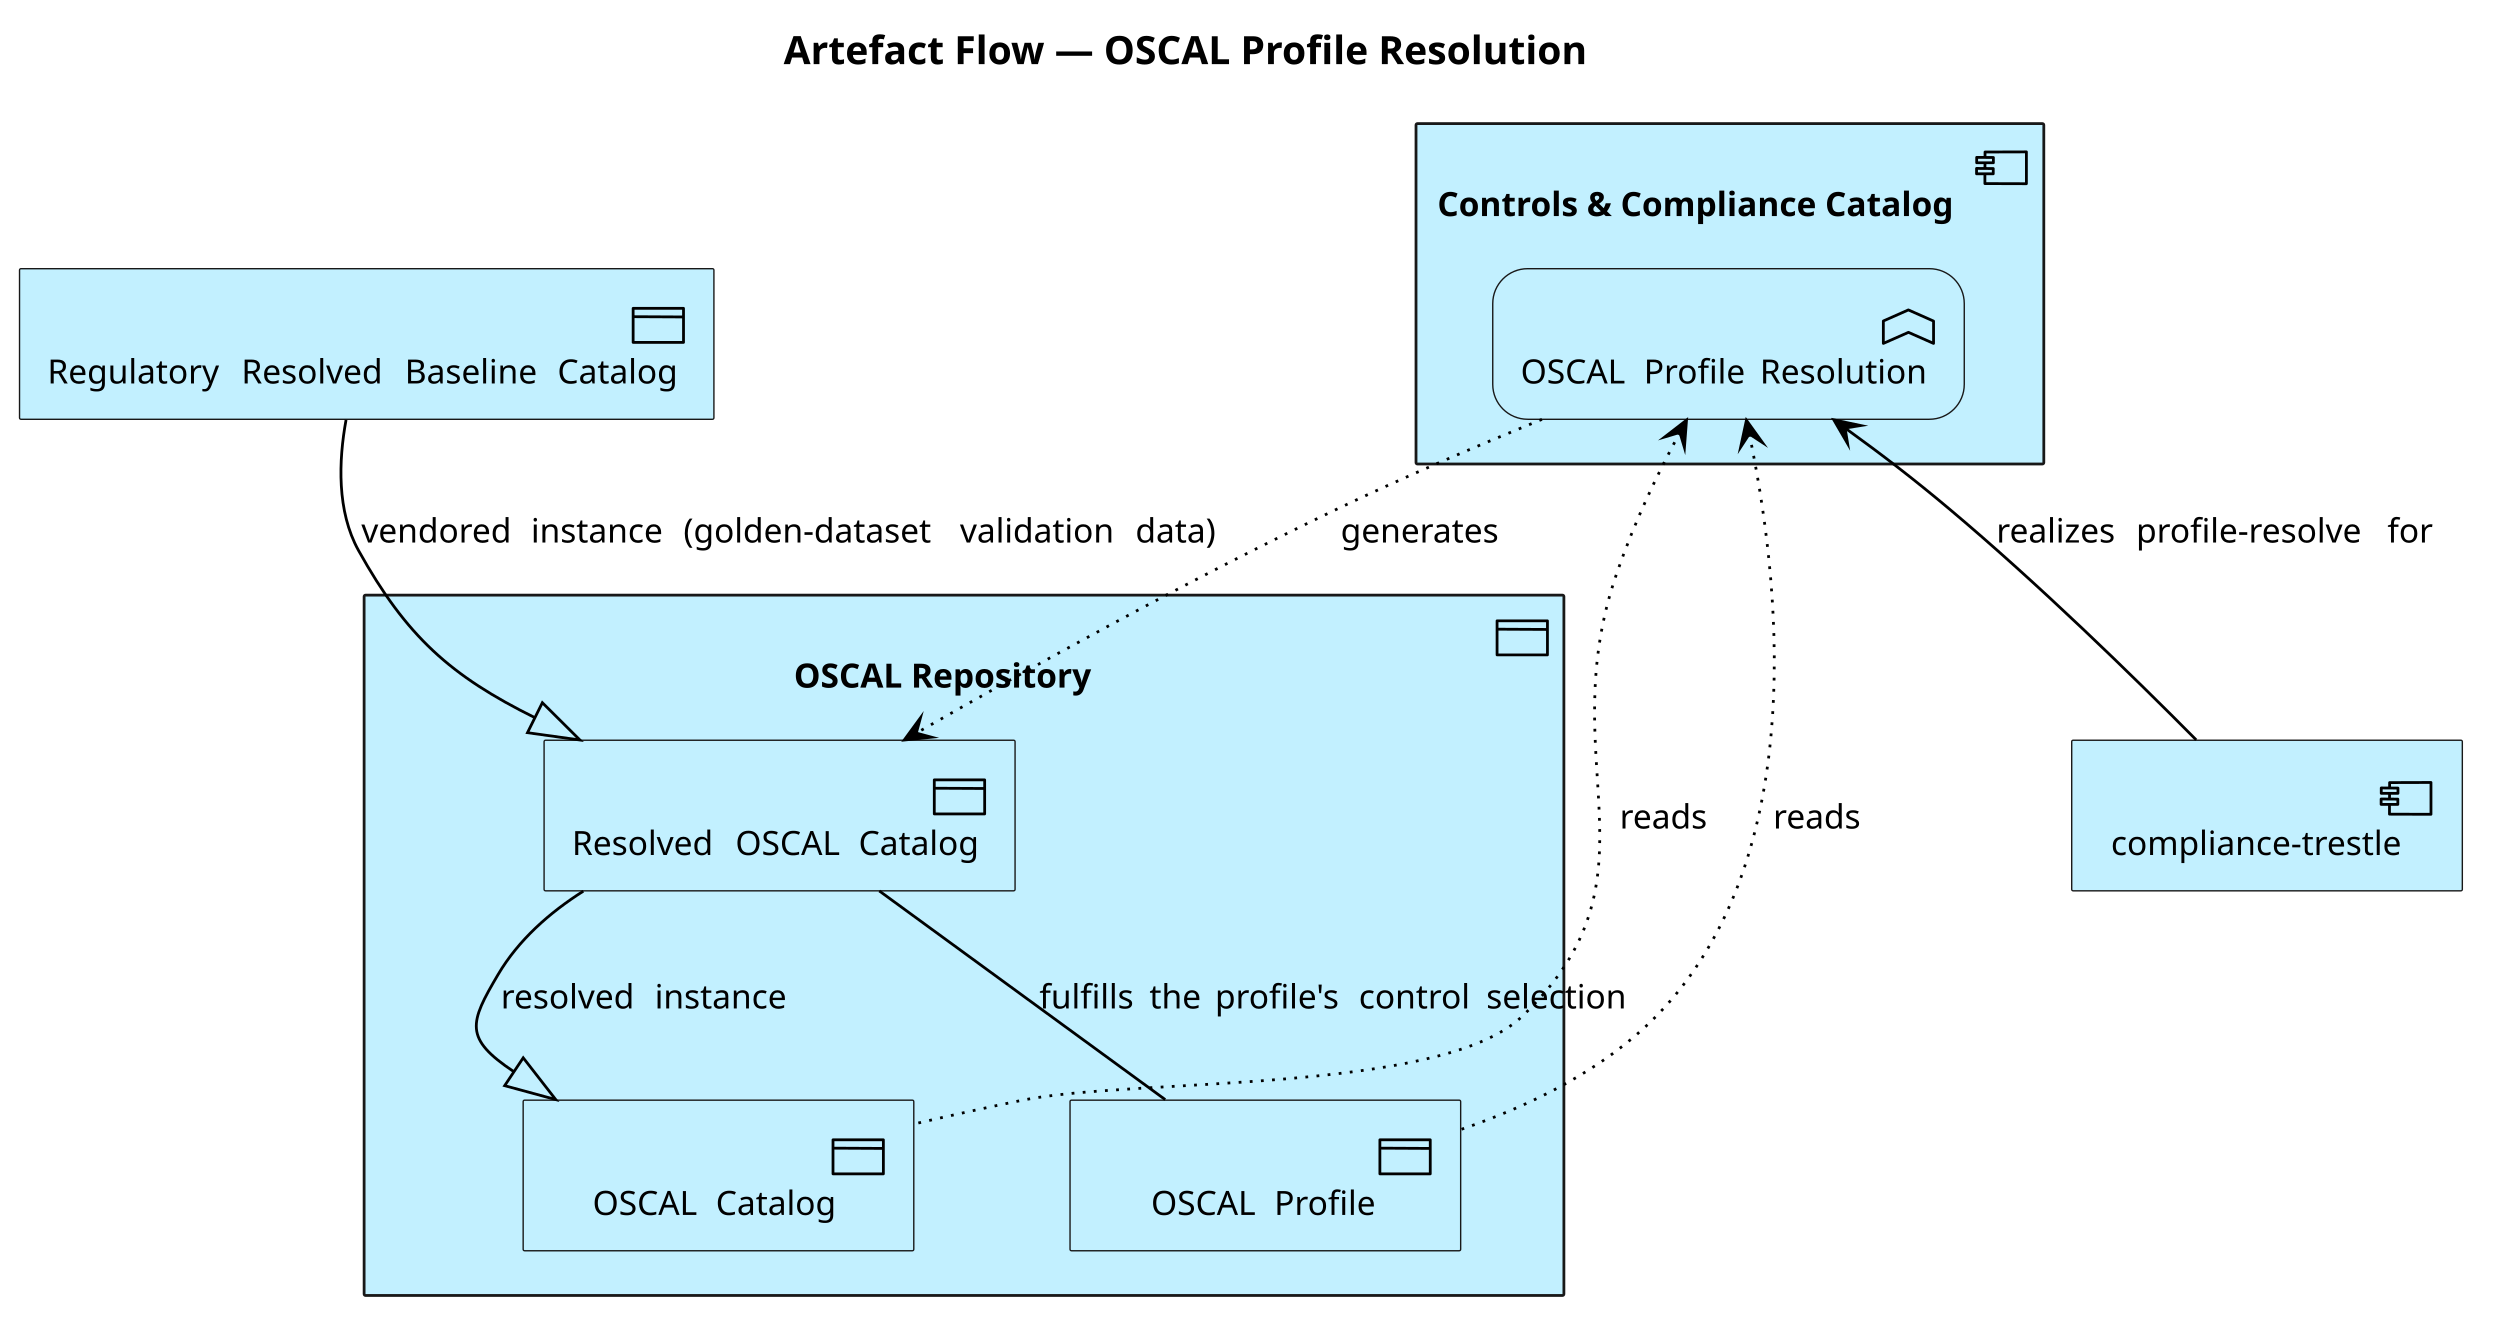
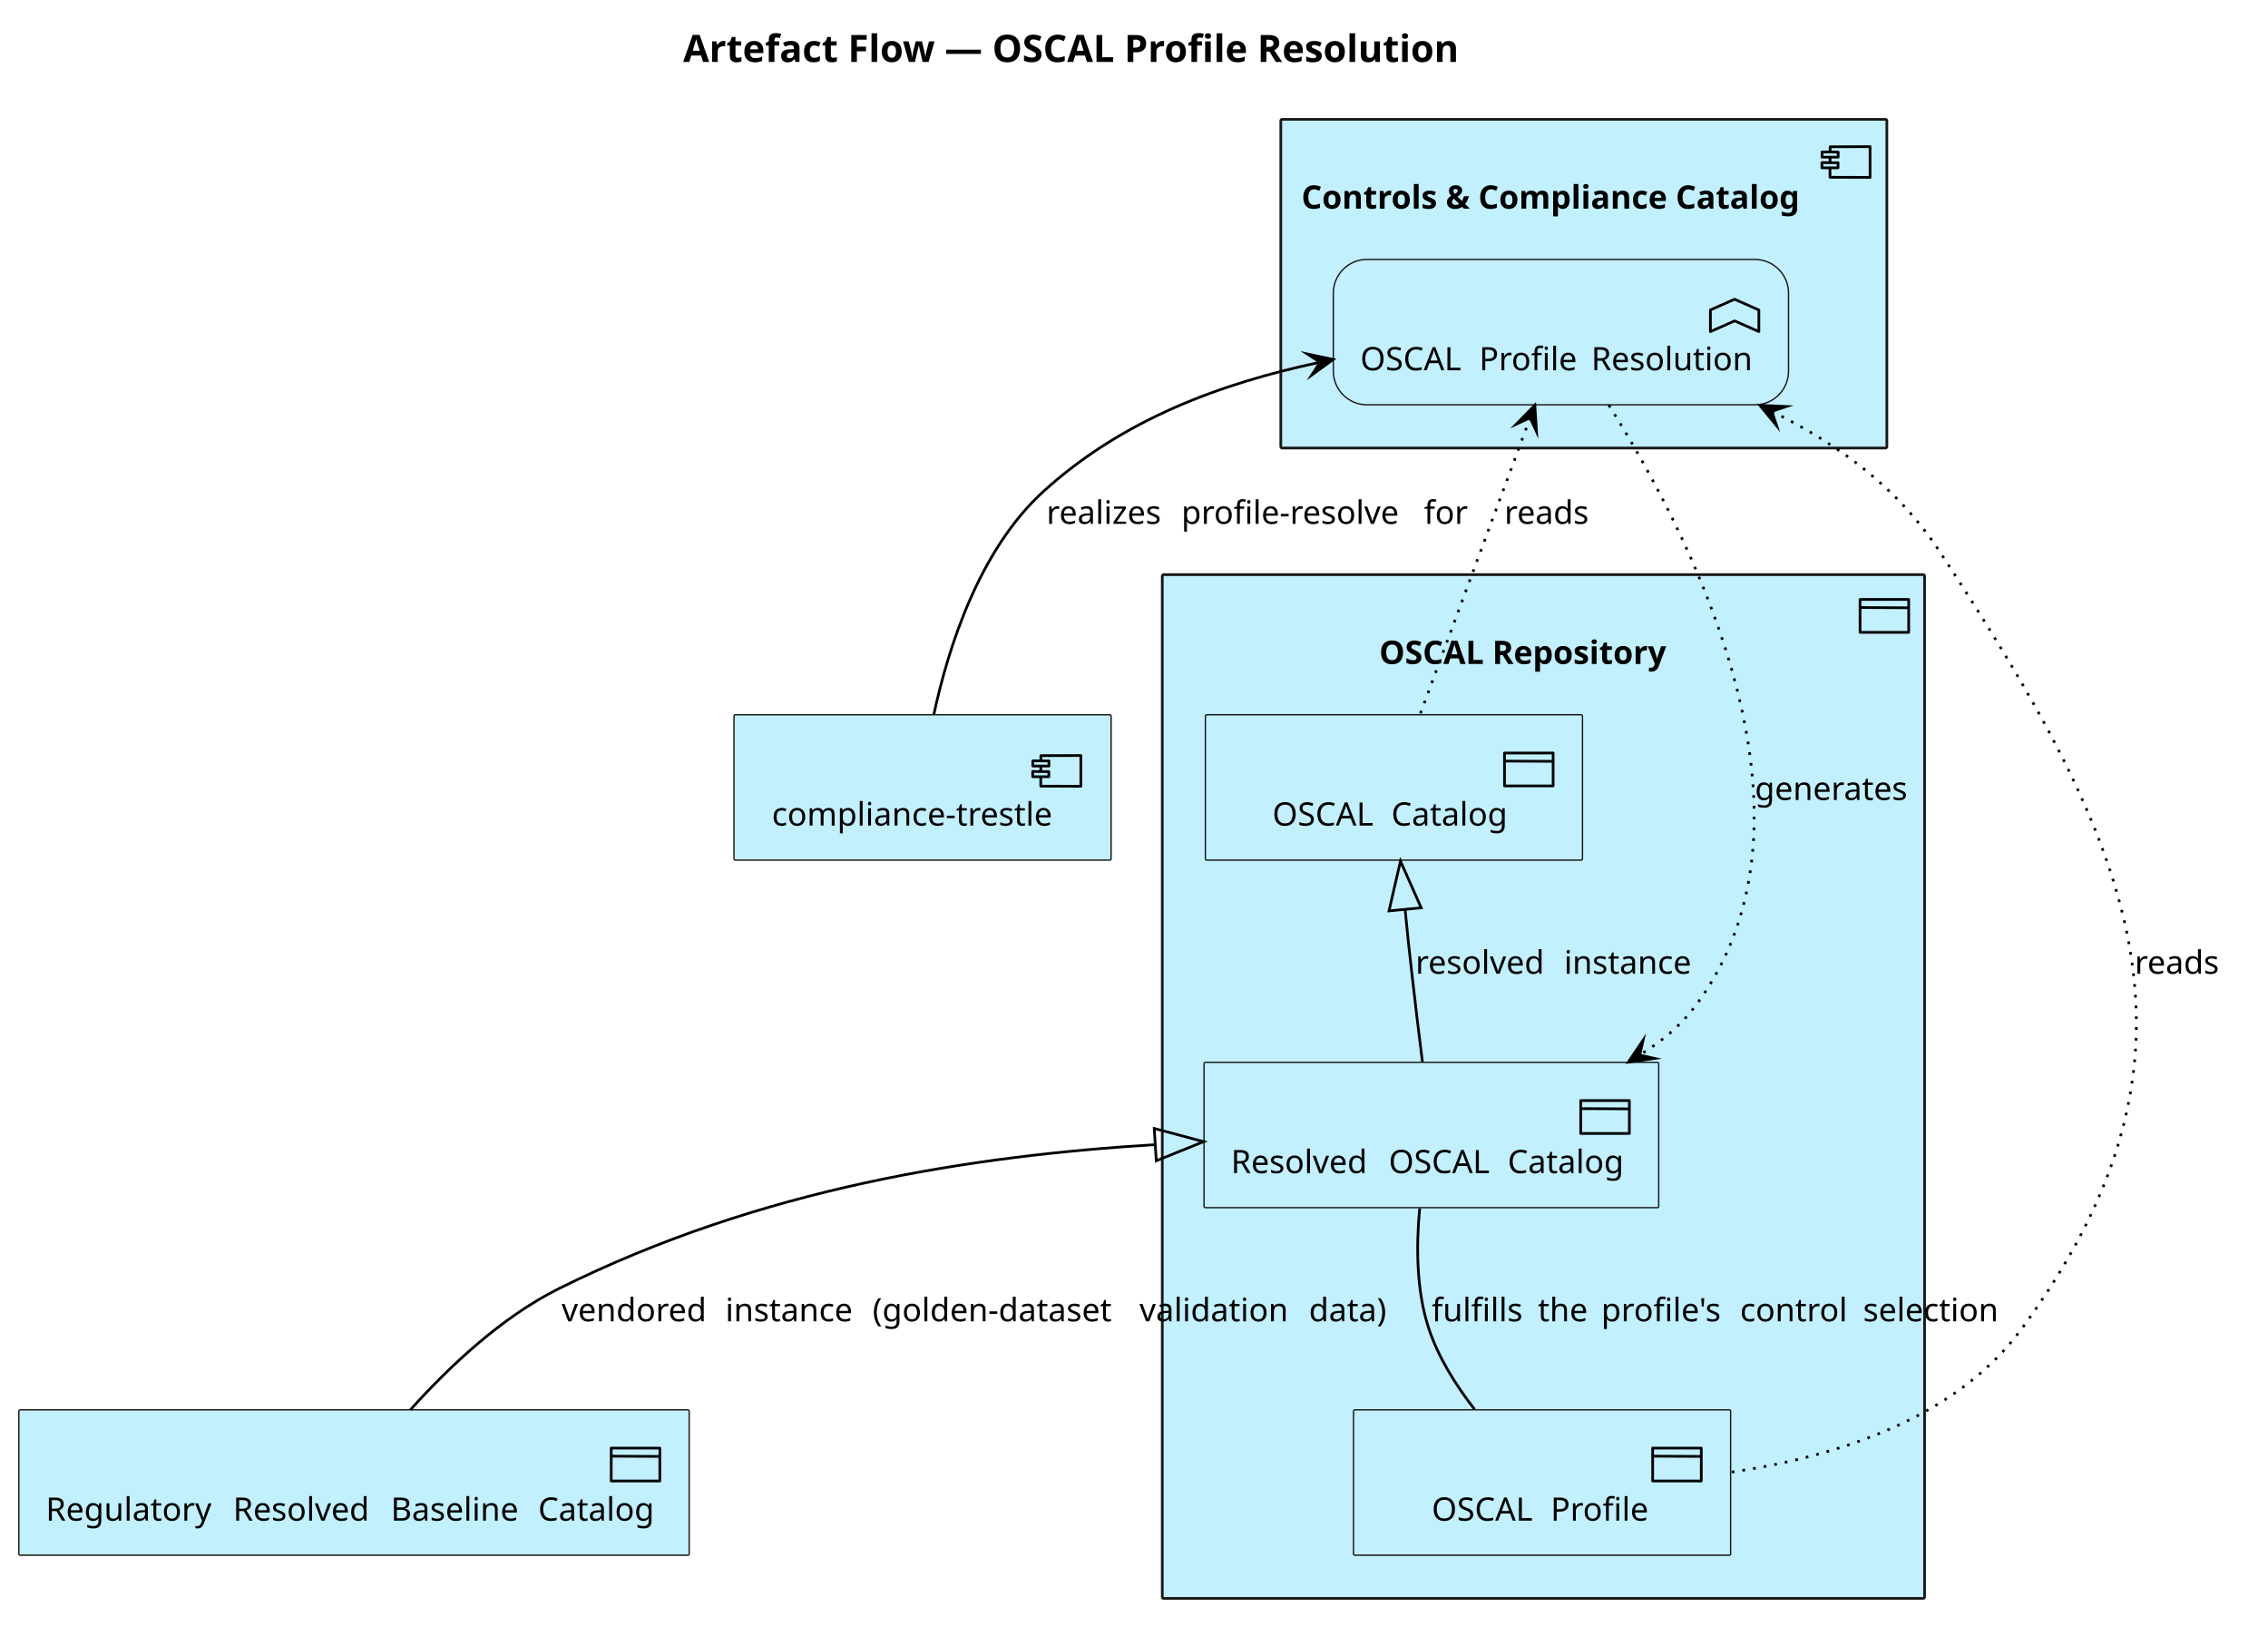
- <svg xmlns="http://www.w3.org/2000/svg" version="1.1" data-diagram-type="DESCRIPTION" style="width:896px;height:478px;background:#FFFFFF;" width="896px" height="478px" viewBox="0 0 896 478" zoomAndPan="magnify" preserveAspectRatio="none" contentStyleType="text/css">
+ <svg xmlns="http://www.w3.org/2000/svg" version="1.1" data-diagram-type="DESCRIPTION" style="width:842px;height:607px;background:#FFFFFF;" width="842px" height="607px" viewBox="0 0 842 607" zoomAndPan="magnify" preserveAspectRatio="none" contentStyleType="text/css">
  <defs />
  <g font-family="sans-serif" lengthAdjust="spacing">
    <g class="title" data-source-line="3">
-       <text x="280.855" y="22.995" fill="#000" font-size="14" textLength="327.79" font-weight="700">Artefact Flow — OSCAL Profile Resolution</text>
+       <text x="253.625" y="22.995" fill="#000" font-size="14" textLength="327.79" font-weight="700">Artefact Flow — OSCAL Profile Resolution</text>
    </g>
    <g class="cluster" data-qualified-name="e_ide4bef3733af65a" id="ent0001" data-source-line="167">
-       <rect x="507.5" y="44.297" width="225" height="122" fill="#C2F0FF" style="stroke:#181818;stroke-width:1;" rx="0.5" ry="0.5" />
-       <path d="M726.26,53.936 L711.434,53.983 A0.5,0.5 0 0 0 710.934,54.483 L710.934,55.92 L708.446,55.901 A0.5,0.5 0 0 0 707.942,56.401 L707.942,58.336 A0.5,0.5 0 0 0 708.442,58.836 L710.922,58.836 L710.899,59.879 L708.399,59.859 A0.5,0.5 0 0 0 707.895,60.36 L707.895,62.295 A0.5,0.5 0 0 0 708.395,62.795 L710.887,62.795 L710.887,65.797 A0.5,0.5 0 0 0 711.388,66.297 L726.261,66.344 A0.5,0.5 0 0 0 726.762,65.844 L726.762,54.436 A0.5,0.5 0 0 0 726.261,53.936 M725.762,54.938 L725.762,65.342 L711.887,65.299 L711.887,62.795 L714.381,62.795 A0.5,0.5 0 0 0 714.881,62.295 L714.881,60.407 A0.5,0.5 0 0 0 714.385,59.907 L711.899,59.887 L711.922,58.836 L714.428,58.836 A0.5,0.5 0 0 0 714.928,58.336 L714.928,56.447 A0.5,0.5 0 0 0 714.432,55.948 L711.934,55.928 L711.934,54.981 M708.942,56.905 L713.928,56.943 L713.928,57.836 L708.942,57.836 M708.895,60.864 L713.881,60.903 L713.881,61.795 L708.895,61.795" fill="#000" />
-       <text x="515.152" y="77.436" fill="#000" font-size="12" textLength="209.695" font-weight="700" font-family="Verdana">Controls &amp; Compliance Catalog</text>
+       <rect x="475.5" y="44.297" width="225" height="122" fill="#C2F0FF" style="stroke:#181818;stroke-width:1;" rx="0.5" ry="0.5" />
+       <path d="M694.26,53.936 L679.434,53.983 A0.5,0.5 0 0 0 678.934,54.483 L678.934,55.92 L676.446,55.901 A0.5,0.5 0 0 0 675.942,56.401 L675.942,58.336 A0.5,0.5 0 0 0 676.442,58.836 L678.922,58.836 L678.899,59.879 L676.399,59.859 A0.5,0.5 0 0 0 675.895,60.36 L675.895,62.295 A0.5,0.5 0 0 0 676.395,62.795 L678.887,62.795 L678.887,65.797 A0.5,0.5 0 0 0 679.388,66.297 L694.261,66.344 A0.5,0.5 0 0 0 694.762,65.844 L694.762,54.436 A0.5,0.5 0 0 0 694.261,53.936 M693.762,54.938 L693.762,65.342 L679.887,65.299 L679.887,62.795 L682.381,62.795 A0.5,0.5 0 0 0 682.881,62.295 L682.881,60.407 A0.5,0.5 0 0 0 682.385,59.907 L679.899,59.887 L679.922,58.836 L682.428,58.836 A0.5,0.5 0 0 0 682.928,58.336 L682.928,56.447 A0.5,0.5 0 0 0 682.432,55.948 L679.934,55.928 L679.934,54.981 M676.942,56.905 L681.928,56.943 L681.928,57.836 L676.942,57.836 M676.895,60.864 L681.881,60.903 L681.881,61.795 L676.895,61.795" fill="#000" />
+       <text x="483.152" y="77.436" fill="#000" font-size="12" textLength="209.695" font-weight="700" font-family="Verdana">Controls &amp; Compliance Catalog</text>
    </g>
    <g class="cluster" data-qualified-name="e_idb18c37abc9ff51" id="ent0003" data-source-line="195">
-       <rect x="130.5" y="213.297" width="430" height="251" fill="#C2F0FF" style="stroke:#181818;stroke-width:1;" rx="0.5" ry="0.5" />
-       <path d="M536.55,222.007 A0.5,0.5 0 0 0 536.05,222.507 L536.05,234.715 A0.5,0.5 0 0 0 536.55,235.214 L554.603,235.214 A0.5,0.5 0 0 0 555.103,234.715 L555.103,222.507 A0.5,0.5 0 0 0 554.603,222.007 M537.05,223.007 L554.103,223.007 L554.103,225.092 L537.05,225.003 M537.05,226.003 L554.103,226.092 L554.103,234.214 L537.05,234.214" fill="#000" />
-       <text x="284.524" y="246.436" fill="#000" font-size="12" textLength="121.951" font-weight="700" font-family="Verdana">OSCAL Repository</text>
+       <rect x="431.5" y="213.297" width="283" height="380" fill="#C2F0FF" style="stroke:#181818;stroke-width:1;" rx="0.5" ry="0.5" />
+       <path d="M690.55,222.007 A0.5,0.5 0 0 0 690.05,222.507 L690.05,234.715 A0.5,0.5 0 0 0 690.55,235.214 L708.603,235.214 A0.5,0.5 0 0 0 709.103,234.715 L709.103,222.507 A0.5,0.5 0 0 0 708.603,222.007 M691.05,223.007 L708.103,223.007 L708.103,225.092 L691.05,225.003 M691.05,226.003 L708.103,226.092 L708.103,234.214 L691.05,234.214" fill="#000" />
+       <text x="512.024" y="246.436" fill="#000" font-size="12" textLength="121.951" font-weight="700" font-family="Verdana">OSCAL Repository</text>
    </g>
    <g class="entity" data-qualified-name="e_ide4bef3733af65a.e_id9395f0bc80c955" id="ent0002" data-source-line="176">
-       <rect x="535" y="96.297" width="168.992" height="53.969" fill="#C2F0FF" style="stroke:#181818;stroke-width:0.5;" rx="12.5" ry="12.5" />
-       <path d="M683.751,110.617 L674.788,114.586 A0.5,0.5 0 0 0 674.491,115.043 L674.491,123.08 A0.5,0.5 0 0 0 675.193,123.537 L683.987,119.658 L692.78,123.537 A0.5,0.5 0 0 0 693.484,123.08 L693.484,115.076 A0.5,0.5 0 0 0 693.185,114.619 L684.157,110.617 A0.5,0.5 0 0 0 683.751,110.617 M683.954,111.621 L692.484,115.4 L692.484,122.314 L684.189,118.654 A0.5,0.5 0 0 0 683.784,118.654 L675.491,122.314 L675.491,115.369" fill="#000" />
-       <text x="545" y="137.436" fill="#000" font-size="12" textLength="40.336" font-family="Verdana">OSCAL</text>
-       <text x="585.336" y="137.436" fill="#000" font-size="12" font-family="Verdana"> </text>
-       <text x="589.15" y="137.436" fill="#000" font-size="12" textLength="37.787" font-family="Verdana">Profile</text>
-       <text x="626.938" y="137.436" fill="#000" font-size="12" font-family="Verdana"> </text>
-       <text x="630.752" y="137.436" fill="#000" font-size="12" textLength="63.24" font-family="Verdana">Resolution</text>
+       <rect x="495" y="96.297" width="168.992" height="53.969" fill="#C2F0FF" style="stroke:#181818;stroke-width:0.5;" rx="12.5" ry="12.5" />
+       <path d="M643.751,110.617 L634.788,114.586 A0.5,0.5 0 0 0 634.491,115.043 L634.491,123.08 A0.5,0.5 0 0 0 635.193,123.537 L643.987,119.658 L652.78,123.537 A0.5,0.5 0 0 0 653.484,123.08 L653.484,115.076 A0.5,0.5 0 0 0 653.185,114.619 L644.157,110.617 A0.5,0.5 0 0 0 643.751,110.617 M643.954,111.621 L652.484,115.4 L652.484,122.314 L644.189,118.654 A0.5,0.5 0 0 0 643.784,118.654 L635.491,122.314 L635.491,115.369" fill="#000" />
+       <text x="505" y="137.436" fill="#000" font-size="12" textLength="40.336" font-family="Verdana">OSCAL</text>
+       <text x="545.336" y="137.436" fill="#000" font-size="12" font-family="Verdana"> </text>
+       <text x="549.15" y="137.436" fill="#000" font-size="12" textLength="37.787" font-family="Verdana">Profile</text>
+       <text x="586.938" y="137.436" fill="#000" font-size="12" font-family="Verdana"> </text>
+       <text x="590.752" y="137.436" fill="#000" font-size="12" textLength="63.24" font-family="Verdana">Resolution</text>
    </g>
    <g class="entity" data-qualified-name="e_idb18c37abc9ff51.e_idddf65887d53f57" id="ent0004" data-source-line="195">
-       <rect x="187.5" y="394.297" width="140" height="53.969" fill="#C2F0FF" style="stroke:#181818;stroke-width:0.5;" rx="0.5" ry="0.5" />
-       <path d="M298.55,408.007 A0.5,0.5 0 0 0 298.05,408.507 L298.05,420.715 A0.5,0.5 0 0 0 298.55,421.214 L316.603,421.214 A0.5,0.5 0 0 0 317.103,420.715 L317.103,408.507 A0.5,0.5 0 0 0 316.603,408.007 M299.05,409.007 L316.103,409.007 L316.103,411.092 L299.05,411.003 M299.05,412.003 L316.103,412.092 L316.103,420.214 L299.05,420.214" fill="#000" />
-       <text x="212.383" y="435.436" fill="#000" font-size="12" textLength="40.336" font-family="Verdana">OSCAL</text>
-       <text x="252.719" y="435.436" fill="#000" font-size="12" font-family="Verdana"> </text>
-       <text x="256.533" y="435.436" fill="#000" font-size="12" textLength="46.084" font-family="Verdana">Catalog</text>
+       <rect x="447.5" y="265.297" width="140" height="53.969" fill="#C2F0FF" style="stroke:#181818;stroke-width:0.5;" rx="0.5" ry="0.5" />
+       <path d="M558.55,279.007 A0.5,0.5 0 0 0 558.05,279.507 L558.05,291.715 A0.5,0.5 0 0 0 558.55,292.214 L576.603,292.214 A0.5,0.5 0 0 0 577.103,291.715 L577.103,279.507 A0.5,0.5 0 0 0 576.603,279.007 M559.05,280.007 L576.103,280.007 L576.103,282.092 L559.05,282.003 M559.05,283.003 L576.103,283.092 L576.103,291.214 L559.05,291.214" fill="#000" />
+       <text x="472.383" y="306.436" fill="#000" font-size="12" textLength="40.336" font-family="Verdana">OSCAL</text>
+       <text x="512.719" y="306.436" fill="#000" font-size="12" font-family="Verdana"> </text>
+       <text x="516.533" y="306.436" fill="#000" font-size="12" textLength="46.084" font-family="Verdana">Catalog</text>
    </g>
    <g class="entity" data-qualified-name="e_idb18c37abc9ff51.e_id9659a679544058" id="ent0005" data-source-line="195">
-       <rect x="383.5" y="394.297" width="140" height="53.969" fill="#C2F0FF" style="stroke:#181818;stroke-width:0.5;" rx="0.5" ry="0.5" />
-       <path d="M494.55,408.007 A0.5,0.5 0 0 0 494.05,408.507 L494.05,420.715 A0.5,0.5 0 0 0 494.55,421.214 L512.603,421.214 A0.5,0.5 0 0 0 513.103,420.715 L513.103,408.507 A0.5,0.5 0 0 0 512.603,408.007 M495.05,409.007 L512.103,409.007 L512.103,411.092 L495.05,411.003 M495.05,412.003 L512.103,412.092 L512.103,420.214 L495.05,420.214" fill="#000" />
-       <text x="412.531" y="435.436" fill="#000" font-size="12" textLength="40.336" font-family="Verdana">OSCAL</text>
-       <text x="452.867" y="435.436" fill="#000" font-size="12" font-family="Verdana"> </text>
-       <text x="456.682" y="435.436" fill="#000" font-size="12" textLength="37.787" font-family="Verdana">Profile</text>
+       <rect x="502.5" y="523.297" width="140" height="53.969" fill="#C2F0FF" style="stroke:#181818;stroke-width:0.5;" rx="0.5" ry="0.5" />
+       <path d="M613.55,537.007 A0.5,0.5 0 0 0 613.05,537.507 L613.05,549.715 A0.5,0.5 0 0 0 613.55,550.214 L631.603,550.214 A0.5,0.5 0 0 0 632.103,549.715 L632.103,537.507 A0.5,0.5 0 0 0 631.603,537.007 M614.05,538.007 L631.103,538.007 L631.103,540.092 L614.05,540.003 M614.05,541.003 L631.103,541.092 L631.103,549.214 L614.05,549.214" fill="#000" />
+       <text x="531.531" y="564.436" fill="#000" font-size="12" textLength="40.336" font-family="Verdana">OSCAL</text>
+       <text x="571.867" y="564.436" fill="#000" font-size="12" font-family="Verdana"> </text>
+       <text x="575.682" y="564.436" fill="#000" font-size="12" textLength="37.787" font-family="Verdana">Profile</text>
    </g>
    <g class="entity" data-qualified-name="e_idb18c37abc9ff51.e_id0bcf03d5bb0d58" id="ent0006" data-source-line="195">
-       <rect x="195" y="265.297" width="168.799" height="53.969" fill="#C2F0FF" style="stroke:#181818;stroke-width:0.5;" rx="0.5" ry="0.5" />
-       <path d="M334.849,279.007 A0.5,0.5 0 0 0 334.349,279.507 L334.349,291.715 A0.5,0.5 0 0 0 334.849,292.214 L352.902,292.214 A0.5,0.5 0 0 0 353.402,291.715 L353.402,279.507 A0.5,0.5 0 0 0 352.902,279.007 M335.349,280.007 L352.402,280.007 L352.402,282.092 L335.349,282.003 M335.349,283.003 L352.402,283.092 L352.402,291.214 L335.349,291.214" fill="#000" />
-       <text x="205" y="306.436" fill="#000" font-size="12" textLength="54.75" font-family="Verdana">Resolved</text>
-       <text x="259.75" y="306.436" fill="#000" font-size="12" font-family="Verdana"> </text>
-       <text x="263.564" y="306.436" fill="#000" font-size="12" textLength="40.336" font-family="Verdana">OSCAL</text>
-       <text x="303.9" y="306.436" fill="#000" font-size="12" font-family="Verdana"> </text>
-       <text x="307.715" y="306.436" fill="#000" font-size="12" textLength="46.084" font-family="Verdana">Catalog</text>
+       <rect x="447" y="394.297" width="168.799" height="53.969" fill="#C2F0FF" style="stroke:#181818;stroke-width:0.5;" rx="0.5" ry="0.5" />
+       <path d="M586.849,408.007 A0.5,0.5 0 0 0 586.349,408.507 L586.349,420.715 A0.5,0.5 0 0 0 586.849,421.214 L604.902,421.214 A0.5,0.5 0 0 0 605.402,420.715 L605.402,408.507 A0.5,0.5 0 0 0 604.902,408.007 M587.349,409.007 L604.402,409.007 L604.402,411.092 L587.349,411.003 M587.349,412.003 L604.402,412.092 L604.402,420.214 L587.349,420.214" fill="#000" />
+       <text x="457" y="435.436" fill="#000" font-size="12" textLength="54.75" font-family="Verdana">Resolved</text>
+       <text x="511.75" y="435.436" fill="#000" font-size="12" font-family="Verdana"> </text>
+       <text x="515.564" y="435.436" fill="#000" font-size="12" textLength="40.336" font-family="Verdana">OSCAL</text>
+       <text x="555.9" y="435.436" fill="#000" font-size="12" font-family="Verdana"> </text>
+       <text x="559.715" y="435.436" fill="#000" font-size="12" textLength="46.084" font-family="Verdana">Catalog</text>
    </g>
    <g class="entity" data-qualified-name="e_id0aed952692a556" id="ent0007" data-source-line="167">
-       <rect x="742.5" y="265.297" width="140" height="53.969" fill="#C2F0FF" style="stroke:#181818;stroke-width:0.5;" rx="0.5" ry="0.5" />
-       <path d="M871.26,279.936 L856.434,279.983 A0.5,0.5 0 0 0 855.934,280.483 L855.934,281.92 L853.446,281.901 A0.5,0.5 0 0 0 852.942,282.401 L852.942,284.336 A0.5,0.5 0 0 0 853.442,284.836 L855.922,284.836 L855.899,285.879 L853.399,285.859 A0.5,0.5 0 0 0 852.895,286.36 L852.895,288.295 A0.5,0.5 0 0 0 853.395,288.795 L855.887,288.795 L855.887,291.797 A0.5,0.5 0 0 0 856.388,292.297 L871.261,292.344 A0.5,0.5 0 0 0 871.762,291.844 L871.762,280.436 A0.5,0.5 0 0 0 871.261,279.936 M870.762,280.938 L870.762,291.342 L856.887,291.299 L856.887,288.795 L859.381,288.795 A0.5,0.5 0 0 0 859.881,288.295 L859.881,286.407 A0.5,0.5 0 0 0 859.385,285.907 L856.899,285.887 L856.922,284.836 L859.428,284.836 A0.5,0.5 0 0 0 859.928,284.336 L859.928,282.447 A0.5,0.5 0 0 0 859.432,281.948 L856.934,281.928 L856.934,280.981 M853.942,282.905 L858.928,282.943 L858.928,283.836 L853.942,283.836 M853.895,286.864 L858.881,286.903 L858.881,287.795 L853.895,287.795" fill="#000" />
-       <text x="756.561" y="306.436" fill="#000" font-size="12" textLength="111.879" font-family="Verdana">compliance-trestle</text>
+       <rect x="272.5" y="265.297" width="140" height="53.969" fill="#C2F0FF" style="stroke:#181818;stroke-width:0.5;" rx="0.5" ry="0.5" />
+       <path d="M401.26,279.936 L386.434,279.983 A0.5,0.5 0 0 0 385.934,280.483 L385.934,281.92 L383.446,281.901 A0.5,0.5 0 0 0 382.942,282.401 L382.942,284.336 A0.5,0.5 0 0 0 383.442,284.836 L385.922,284.836 L385.899,285.879 L383.399,285.859 A0.5,0.5 0 0 0 382.895,286.36 L382.895,288.295 A0.5,0.5 0 0 0 383.395,288.795 L385.887,288.795 L385.887,291.797 A0.5,0.5 0 0 0 386.388,292.297 L401.261,292.344 A0.5,0.5 0 0 0 401.762,291.844 L401.762,280.436 A0.5,0.5 0 0 0 401.261,279.936 M400.762,280.938 L400.762,291.342 L386.887,291.299 L386.887,288.795 L389.381,288.795 A0.5,0.5 0 0 0 389.881,288.295 L389.881,286.407 A0.5,0.5 0 0 0 389.385,285.907 L386.899,285.887 L386.922,284.836 L389.428,284.836 A0.5,0.5 0 0 0 389.928,284.336 L389.928,282.447 A0.5,0.5 0 0 0 389.432,281.948 L386.934,281.928 L386.934,280.981 M383.942,282.905 L388.928,282.943 L388.928,283.836 L383.942,283.836 M383.895,286.864 L388.881,286.903 L388.881,287.795 L383.895,287.795" fill="#000" />
+       <text x="286.561" y="306.436" fill="#000" font-size="12" textLength="111.879" font-family="Verdana">compliance-trestle</text>
    </g>
    <g class="entity" data-qualified-name="e_ide0d2eafd1b6957" id="ent0008" data-source-line="195">
-       <rect x="7" y="96.297" width="248.867" height="53.969" fill="#C2F0FF" style="stroke:#181818;stroke-width:0.5;" rx="0.5" ry="0.5" />
-       <path d="M226.917,110.007 A0.5,0.5 0 0 0 226.417,110.507 L226.417,122.715 A0.5,0.5 0 0 0 226.917,123.214 L244.97,123.214 A0.5,0.5 0 0 0 245.47,122.715 L245.47,110.507 A0.5,0.5 0 0 0 244.97,110.007 M227.417,111.007 L244.47,111.007 L244.47,113.092 L227.417,113.003 M227.417,114.003 L244.47,114.092 L244.47,122.214 L227.417,122.214" fill="#000" />
-       <text x="17" y="137.436" fill="#000" font-size="12" textLength="65.713" font-family="Verdana">Regulatory</text>
-       <text x="82.713" y="137.436" fill="#000" font-size="12" font-family="Verdana"> </text>
-       <text x="86.527" y="137.436" fill="#000" font-size="12" textLength="54.75" font-family="Verdana">Resolved</text>
-       <text x="141.277" y="137.436" fill="#000" font-size="12" font-family="Verdana"> </text>
-       <text x="145.092" y="137.436" fill="#000" font-size="12" textLength="50.877" font-family="Verdana">Baseline</text>
-       <text x="195.969" y="137.436" fill="#000" font-size="12" font-family="Verdana"> </text>
-       <text x="199.783" y="137.436" fill="#000" font-size="12" textLength="46.084" font-family="Verdana">Catalog</text>
+       <rect x="7" y="523.297" width="248.867" height="53.969" fill="#C2F0FF" style="stroke:#181818;stroke-width:0.5;" rx="0.5" ry="0.5" />
+       <path d="M226.917,537.007 A0.5,0.5 0 0 0 226.417,537.507 L226.417,549.715 A0.5,0.5 0 0 0 226.917,550.214 L244.97,550.214 A0.5,0.5 0 0 0 245.47,549.715 L245.47,537.507 A0.5,0.5 0 0 0 244.97,537.007 M227.417,538.007 L244.47,538.007 L244.47,540.092 L227.417,540.003 M227.417,541.003 L244.47,541.092 L244.47,549.214 L227.417,549.214" fill="#000" />
+       <text x="17" y="564.436" fill="#000" font-size="12" textLength="65.713" font-family="Verdana">Regulatory</text>
+       <text x="82.713" y="564.436" fill="#000" font-size="12" font-family="Verdana"> </text>
+       <text x="86.527" y="564.436" fill="#000" font-size="12" textLength="54.75" font-family="Verdana">Resolved</text>
+       <text x="141.277" y="564.436" fill="#000" font-size="12" font-family="Verdana"> </text>
+       <text x="145.092" y="564.436" fill="#000" font-size="12" textLength="50.877" font-family="Verdana">Baseline</text>
+       <text x="195.969" y="564.436" fill="#000" font-size="12" font-family="Verdana"> </text>
+       <text x="199.783" y="564.436" fill="#000" font-size="12" textLength="46.084" font-family="Verdana">Catalog</text>
    </g>
-     <g class="link" data-entity-1="ent0006" data-entity-2="ent0004" id="lnk9" data-source-line="349" data-link-type="extension">
-       <path d="M209.07,319.387 C196.87,327.127 185.78,336.947 178.5,349.297 C168.3,366.617 166.127,372.082 184.197,384.112" style="stroke:#000;stroke-width:1;" fill="none" id="e_id0bcf03d5bb0d58-to-e_idddf65887d53f57" />
-       <polygon points="199.18,394.087,187.522,379.117,180.872,389.106,199.18,394.087" fill="none" style="stroke:#000;stroke-width:1;stroke-linejoin:miter;stroke-miterlimit:10;" />
-       <text x="179.5" y="361.436" fill="#000" font-size="12" textLength="51.346" font-family="Verdana">resolved</text>
-       <text x="230.846" y="361.436" fill="#000" font-size="12" font-family="Verdana"> </text>
-       <text x="234.66" y="361.436" fill="#000" font-size="12" textLength="50.836" font-family="Verdana">instance</text>
+     <g class="link" data-entity-1="ent0004" data-entity-2="ent0006" id="lnk10" data-source-line="349" data-link-type="extension">
+       <path d="M521.644,337.535 C522.924,350.915 522.85,349.527 524.5,364.297 C525.59,374.037 526.89,384.707 528.08,394.107" style="stroke:#000;stroke-width:1;" fill="none" id="e_idddf65887d53f57-backto-e_id0bcf03d5bb0d58" />
+       <polygon points="519.93,319.617,515.671,338.106,527.617,336.964,519.93,319.617" fill="none" style="stroke:#000;stroke-width:1;stroke-linejoin:miter;stroke-miterlimit:10;" />
+       <text x="525.5" y="361.436" fill="#000" font-size="12" textLength="51.346" font-family="Verdana">resolved</text>
+       <text x="576.846" y="361.436" fill="#000" font-size="12" font-family="Verdana"> </text>
+       <text x="580.66" y="361.436" fill="#000" font-size="12" textLength="50.836" font-family="Verdana">instance</text>
    </g>
-     <g class="link" data-entity-1="ent0006" data-entity-2="ent0005" id="lnk10" data-source-line="349" data-link-type="association">
-       <path d="M315.13,319.307 C345.06,341.147 387.62,372.217 417.62,394.107" style="stroke:#000;stroke-width:1;" fill="none" id="e_id0bcf03d5bb0d58-e_id9659a679544058" />
-       <text x="372.5" y="361.436" fill="#000" font-size="12" textLength="35.643" font-family="Verdana">fulfills</text>
-       <text x="408.143" y="361.436" fill="#000" font-size="12" font-family="Verdana"> </text>
-       <text x="411.957" y="361.436" fill="#000" font-size="12" textLength="19.693" font-family="Verdana">the</text>
-       <text x="431.65" y="361.436" fill="#000" font-size="12" font-family="Verdana"> </text>
-       <text x="435.465" y="361.436" fill="#000" font-size="12" textLength="47.719" font-family="Verdana">profile's</text>
-       <text x="483.184" y="361.436" fill="#000" font-size="12" font-family="Verdana"> </text>
-       <text x="486.998" y="361.436" fill="#000" font-size="12" textLength="41.859" font-family="Verdana">control</text>
-       <text x="528.857" y="361.436" fill="#000" font-size="12" font-family="Verdana"> </text>
-       <text x="532.672" y="361.436" fill="#000" font-size="12" textLength="53.936" font-family="Verdana">selection</text>
+     <g class="link" data-entity-1="ent0006" data-entity-2="ent0005" id="lnk11" data-source-line="349" data-link-type="association">
+       <path d="M527.06,448.567 C525.75,462.237 525.74,479.027 530.5,493.297 C534.07,504.017 540.59,514.337 547.45,523.137" style="stroke:#000;stroke-width:1;" fill="none" id="e_id0bcf03d5bb0d58-e_id9659a679544058" />
+       <text x="531.5" y="490.436" fill="#000" font-size="12" textLength="35.643" font-family="Verdana">fulfills</text>
+       <text x="567.143" y="490.436" fill="#000" font-size="12" font-family="Verdana"> </text>
+       <text x="570.957" y="490.436" fill="#000" font-size="12" textLength="19.693" font-family="Verdana">the</text>
+       <text x="590.65" y="490.436" fill="#000" font-size="12" font-family="Verdana"> </text>
+       <text x="594.465" y="490.436" fill="#000" font-size="12" textLength="47.719" font-family="Verdana">profile's</text>
+       <text x="642.184" y="490.436" fill="#000" font-size="12" font-family="Verdana"> </text>
+       <text x="645.998" y="490.436" fill="#000" font-size="12" textLength="41.859" font-family="Verdana">control</text>
+       <text x="687.857" y="490.436" fill="#000" font-size="12" font-family="Verdana"> </text>
+       <text x="691.672" y="490.436" fill="#000" font-size="12" textLength="53.936" font-family="Verdana">selection</text>
    </g>
-     <g class="link" data-entity-1="ent0008" data-entity-2="ent0006" id="lnk11" data-source-line="349" data-link-type="extension">
-       <path d="M124.02,150.497 C121.36,165.137 120.68,183.217 128.5,197.297 C145.67,228.207 161.564,242.271 191.714,257.221" style="stroke:#000;stroke-width:1;" fill="none" id="e_ide0d2eafd1b6957-to-e_id0bcf03d5bb0d58" />
-       <polygon points="207.84,265.217,194.379,251.845,189.048,262.596,207.84,265.217" fill="none" style="stroke:#000;stroke-width:1;stroke-linejoin:miter;stroke-miterlimit:10;" />
-       <text x="129.5" y="194.436" fill="#000" font-size="12" textLength="56.982" font-family="Verdana">vendored</text>
-       <text x="186.482" y="194.436" fill="#000" font-size="12" font-family="Verdana"> </text>
-       <text x="190.297" y="194.436" fill="#000" font-size="12" textLength="50.836" font-family="Verdana">instance</text>
-       <text x="241.133" y="194.436" fill="#000" font-size="12" font-family="Verdana"> </text>
-       <text x="244.947" y="194.436" fill="#000" font-size="12" textLength="95.279" font-family="Verdana">(golden-dataset</text>
-       <text x="340.227" y="194.436" fill="#000" font-size="12" font-family="Verdana"> </text>
-       <text x="344.041" y="194.436" fill="#000" font-size="12" textLength="59.08" font-family="Verdana">validation</text>
-       <text x="403.121" y="194.436" fill="#000" font-size="12" font-family="Verdana"> </text>
-       <text x="406.936" y="194.436" fill="#000" font-size="12" textLength="31.711" font-family="Verdana">data)</text>
+     <g class="link" data-entity-1="ent0006" data-entity-2="ent0008" id="lnk13" data-source-line="349" data-link-type="extension">
+       <path d="M428.894,424.863 C361.004,429.043 282.9,440.817 207.5,478.297 C185.99,488.987 166.32,507.737 152.38,523.277" style="stroke:#000;stroke-width:1;" fill="none" id="e_id0bcf03d5bb0d58-backto-e_ide0d2eafd1b6957" />
+       <polygon points="446.86,423.757,428.525,418.874,429.263,430.852,446.86,423.757" fill="none" style="stroke:#000;stroke-width:1;stroke-linejoin:miter;stroke-miterlimit:10;" />
+       <text x="208.5" y="490.436" fill="#000" font-size="12" textLength="56.982" font-family="Verdana">vendored</text>
+       <text x="265.482" y="490.436" fill="#000" font-size="12" font-family="Verdana"> </text>
+       <text x="269.297" y="490.436" fill="#000" font-size="12" textLength="50.836" font-family="Verdana">instance</text>
+       <text x="320.133" y="490.436" fill="#000" font-size="12" font-family="Verdana"> </text>
+       <text x="323.947" y="490.436" fill="#000" font-size="12" textLength="95.279" font-family="Verdana">(golden-dataset</text>
+       <text x="419.227" y="490.436" fill="#000" font-size="12" font-family="Verdana"> </text>
+       <text x="423.041" y="490.436" fill="#000" font-size="12" textLength="59.08" font-family="Verdana">validation</text>
+       <text x="482.121" y="490.436" fill="#000" font-size="12" font-family="Verdana"> </text>
+       <text x="485.936" y="490.436" fill="#000" font-size="12" textLength="31.711" font-family="Verdana">data)</text>
    </g>
-     <g class="link" data-entity-1="ent0002" data-entity-2="ent0007" id="lnk13" data-source-line="349" data-link-type="dependency">
-       <path d="M661.282,153.407 C674.612,163.047 685.47,171.357 698.5,182.297 C730.38,209.047 764.6,242.457 787.13,265.187" style="stroke:#000;stroke-width:1;" fill="none" id="e_id9395f0bc80c955-backto-e_id0aed952692a556" />
-       <polygon points="657.23,150.477,662.179,158.992,661.282,153.407,666.867,152.51,657.23,150.477" fill="#000" style="stroke:#000;stroke-width:1;stroke-linejoin:miter;stroke-miterlimit:10;" />
-       <text x="715.5" y="194.436" fill="#000" font-size="12" textLength="46.271" font-family="Verdana">realizes</text>
-       <text x="761.771" y="194.436" fill="#000" font-size="12" font-family="Verdana"> </text>
-       <text x="765.586" y="194.436" fill="#000" font-size="12" textLength="86.227" font-family="Verdana">profile-resolve</text>
-       <text x="851.813" y="194.436" fill="#000" font-size="12" font-family="Verdana"> </text>
-       <text x="855.627" y="194.436" fill="#000" font-size="12" textLength="16.5" font-family="Verdana">for</text>
+     <g class="link" data-entity-1="ent0002" data-entity-2="ent0007" id="lnk15" data-source-line="349" data-link-type="dependency">
+       <path d="M490.069,134.463 C453.309,142.253 416.91,155.637 387.5,182.297 C363.53,204.017 352.01,240.447 346.7,265.157" style="stroke:#000;stroke-width:1;" fill="none" id="e_id9395f0bc80c955-backto-e_id0aed952692a556" />
+       <polygon points="494.96,133.427,485.326,131.38,490.069,134.463,486.985,139.206,494.96,133.427" fill="#000" style="stroke:#000;stroke-width:1;stroke-linejoin:miter;stroke-miterlimit:10;" />
+       <text x="388.5" y="194.436" fill="#000" font-size="12" textLength="46.271" font-family="Verdana">realizes</text>
+       <text x="434.771" y="194.436" fill="#000" font-size="12" font-family="Verdana"> </text>
+       <text x="438.586" y="194.436" fill="#000" font-size="12" textLength="86.227" font-family="Verdana">profile-resolve</text>
+       <text x="524.813" y="194.436" fill="#000" font-size="12" font-family="Verdana"> </text>
+       <text x="528.627" y="194.436" fill="#000" font-size="12" textLength="16.5" font-family="Verdana">for</text>
    </g>
-     <g class="link" data-entity-1="ent0002" data-entity-2="ent0004" id="lnk14" data-source-line="349" data-link-type="dependency">
-       <path d="M602.078,154.978 C593.718,170.488 586.09,186.337 579.5,205.297 C555.76,273.547 597.73,314.347 545.5,364.297 C516.35,392.177 406.03,386.277 366.5,394.297 C353.92,396.847 340.58,399.817 327.71,402.807" style="stroke:#000;stroke-width:1;stroke-dasharray:1,3;" fill="none" id="e_id9395f0bc80c955-backto-e_idddf65887d53f57" />
-       <polygon points="604.45,150.577,596.659,156.601,602.078,154.978,603.701,160.397,604.45,150.577" fill="#000" style="stroke:#000;stroke-width:1;stroke-linejoin:miter;stroke-miterlimit:10;" />
-       <text x="580.5" y="296.936" fill="#000" font-size="12" textLength="33.539" font-family="Verdana">reads</text>
+     <g class="link" data-entity-1="ent0002" data-entity-2="ent0004" id="lnk16" data-source-line="349" data-link-type="dependency">
+       <path d="M568.071,155.075 C556.461,186.365 538.85,233.787 527.22,265.107" style="stroke:#000;stroke-width:1;stroke-dasharray:1,3;" fill="none" id="e_id9395f0bc80c955-backto-e_idddf65887d53f57" />
+       <polygon points="569.81,150.387,562.929,157.433,568.071,155.075,570.429,160.216,569.81,150.387" fill="#000" style="stroke:#000;stroke-width:1;stroke-linejoin:miter;stroke-miterlimit:10;" />
+       <text x="558.5" y="194.436" fill="#000" font-size="12" textLength="33.539" font-family="Verdana">reads</text>
    </g>
-     <g class="link" data-entity-1="ent0002" data-entity-2="ent0005" id="lnk15" data-source-line="349" data-link-type="dependency">
-       <path d="M626.942,155.531 C637.252,204.911 649.99,306.697 593.5,364.297 C574.62,383.547 548.27,396.367 523.51,404.827" style="stroke:#000;stroke-width:1;stroke-dasharray:1,3;" fill="none" id="e_id9395f0bc80c955-backto-e_id9659a679544058" />
-       <polygon points="625.92,150.637,623.844,160.264,626.942,155.531,631.675,158.629,625.92,150.637" fill="#000" style="stroke:#000;stroke-width:1;stroke-linejoin:miter;stroke-miterlimit:10;" />
-       <text x="635.5" y="296.936" fill="#000" font-size="12" textLength="33.539" font-family="Verdana">reads</text>
+     <g class="link" data-entity-1="ent0002" data-entity-2="ent0005" id="lnk17" data-source-line="349" data-link-type="dependency">
+       <path d="M657.802,152.674 C683.112,165.334 704.58,180.967 720.5,205.297 C790.96,312.987 826.63,389.537 750.5,493.297 C725.87,526.857 681.12,540.837 642.65,546.437" style="stroke:#000;stroke-width:1;stroke-dasharray:1,3;" fill="none" id="e_id9395f0bc80c955-backto-e_id9659a679544058" />
+       <polygon points="653.33,150.437,659.59,158.04,657.802,152.674,663.169,150.886,653.33,150.437" fill="#000" style="stroke:#000;stroke-width:1;stroke-linejoin:miter;stroke-miterlimit:10;" />
+       <text x="792.5" y="361.436" fill="#000" font-size="12" textLength="33.539" font-family="Verdana">reads</text>
    </g>
-     <g class="link" data-entity-1="ent0002" data-entity-2="ent0006" id="lnk16" data-source-line="349" data-link-type="dependency">
-       <path d="M552.63,150.307 C529.26,159.847 503,171.067 479.5,182.297 C424.91,208.387 368.476,239.738 328.406,262.738" style="stroke:#000;stroke-width:1;stroke-dasharray:1,3;" fill="none" id="e_id9395f0bc80c955-to-e_id0bcf03d5bb0d58" />
-       <polygon points="324.07,265.227,333.867,264.216,328.406,262.738,329.884,257.277,324.07,265.227" fill="#000" style="stroke:#000;stroke-width:1;stroke-linejoin:miter;stroke-miterlimit:10;" />
-       <text x="480.5" y="194.436" fill="#000" font-size="12" textLength="60.615" font-family="Verdana">generates</text>
+     <g class="link" data-entity-1="ent0002" data-entity-2="ent0006" id="lnk18" data-source-line="349" data-link-type="dependency">
+       <path d="M597.29,150.377 C626.42,196.627 677.08,294.687 635.5,364.297 C628.09,376.707 621.112,383.88 608.742,391.6" style="stroke:#000;stroke-width:1;stroke-dasharray:1,3;" fill="none" id="e_id9395f0bc80c955-to-e_id0bcf03d5bb0d58" />
+       <polygon points="604.5,394.247,614.253,392.875,608.742,391.6,610.017,386.088,604.5,394.247" fill="#000" style="stroke:#000;stroke-width:1;stroke-linejoin:miter;stroke-miterlimit:10;" />
+       <text x="651.5" y="296.936" fill="#000" font-size="12" textLength="60.615" font-family="Verdana">generates</text>
    </g>
  </g>
</svg>
